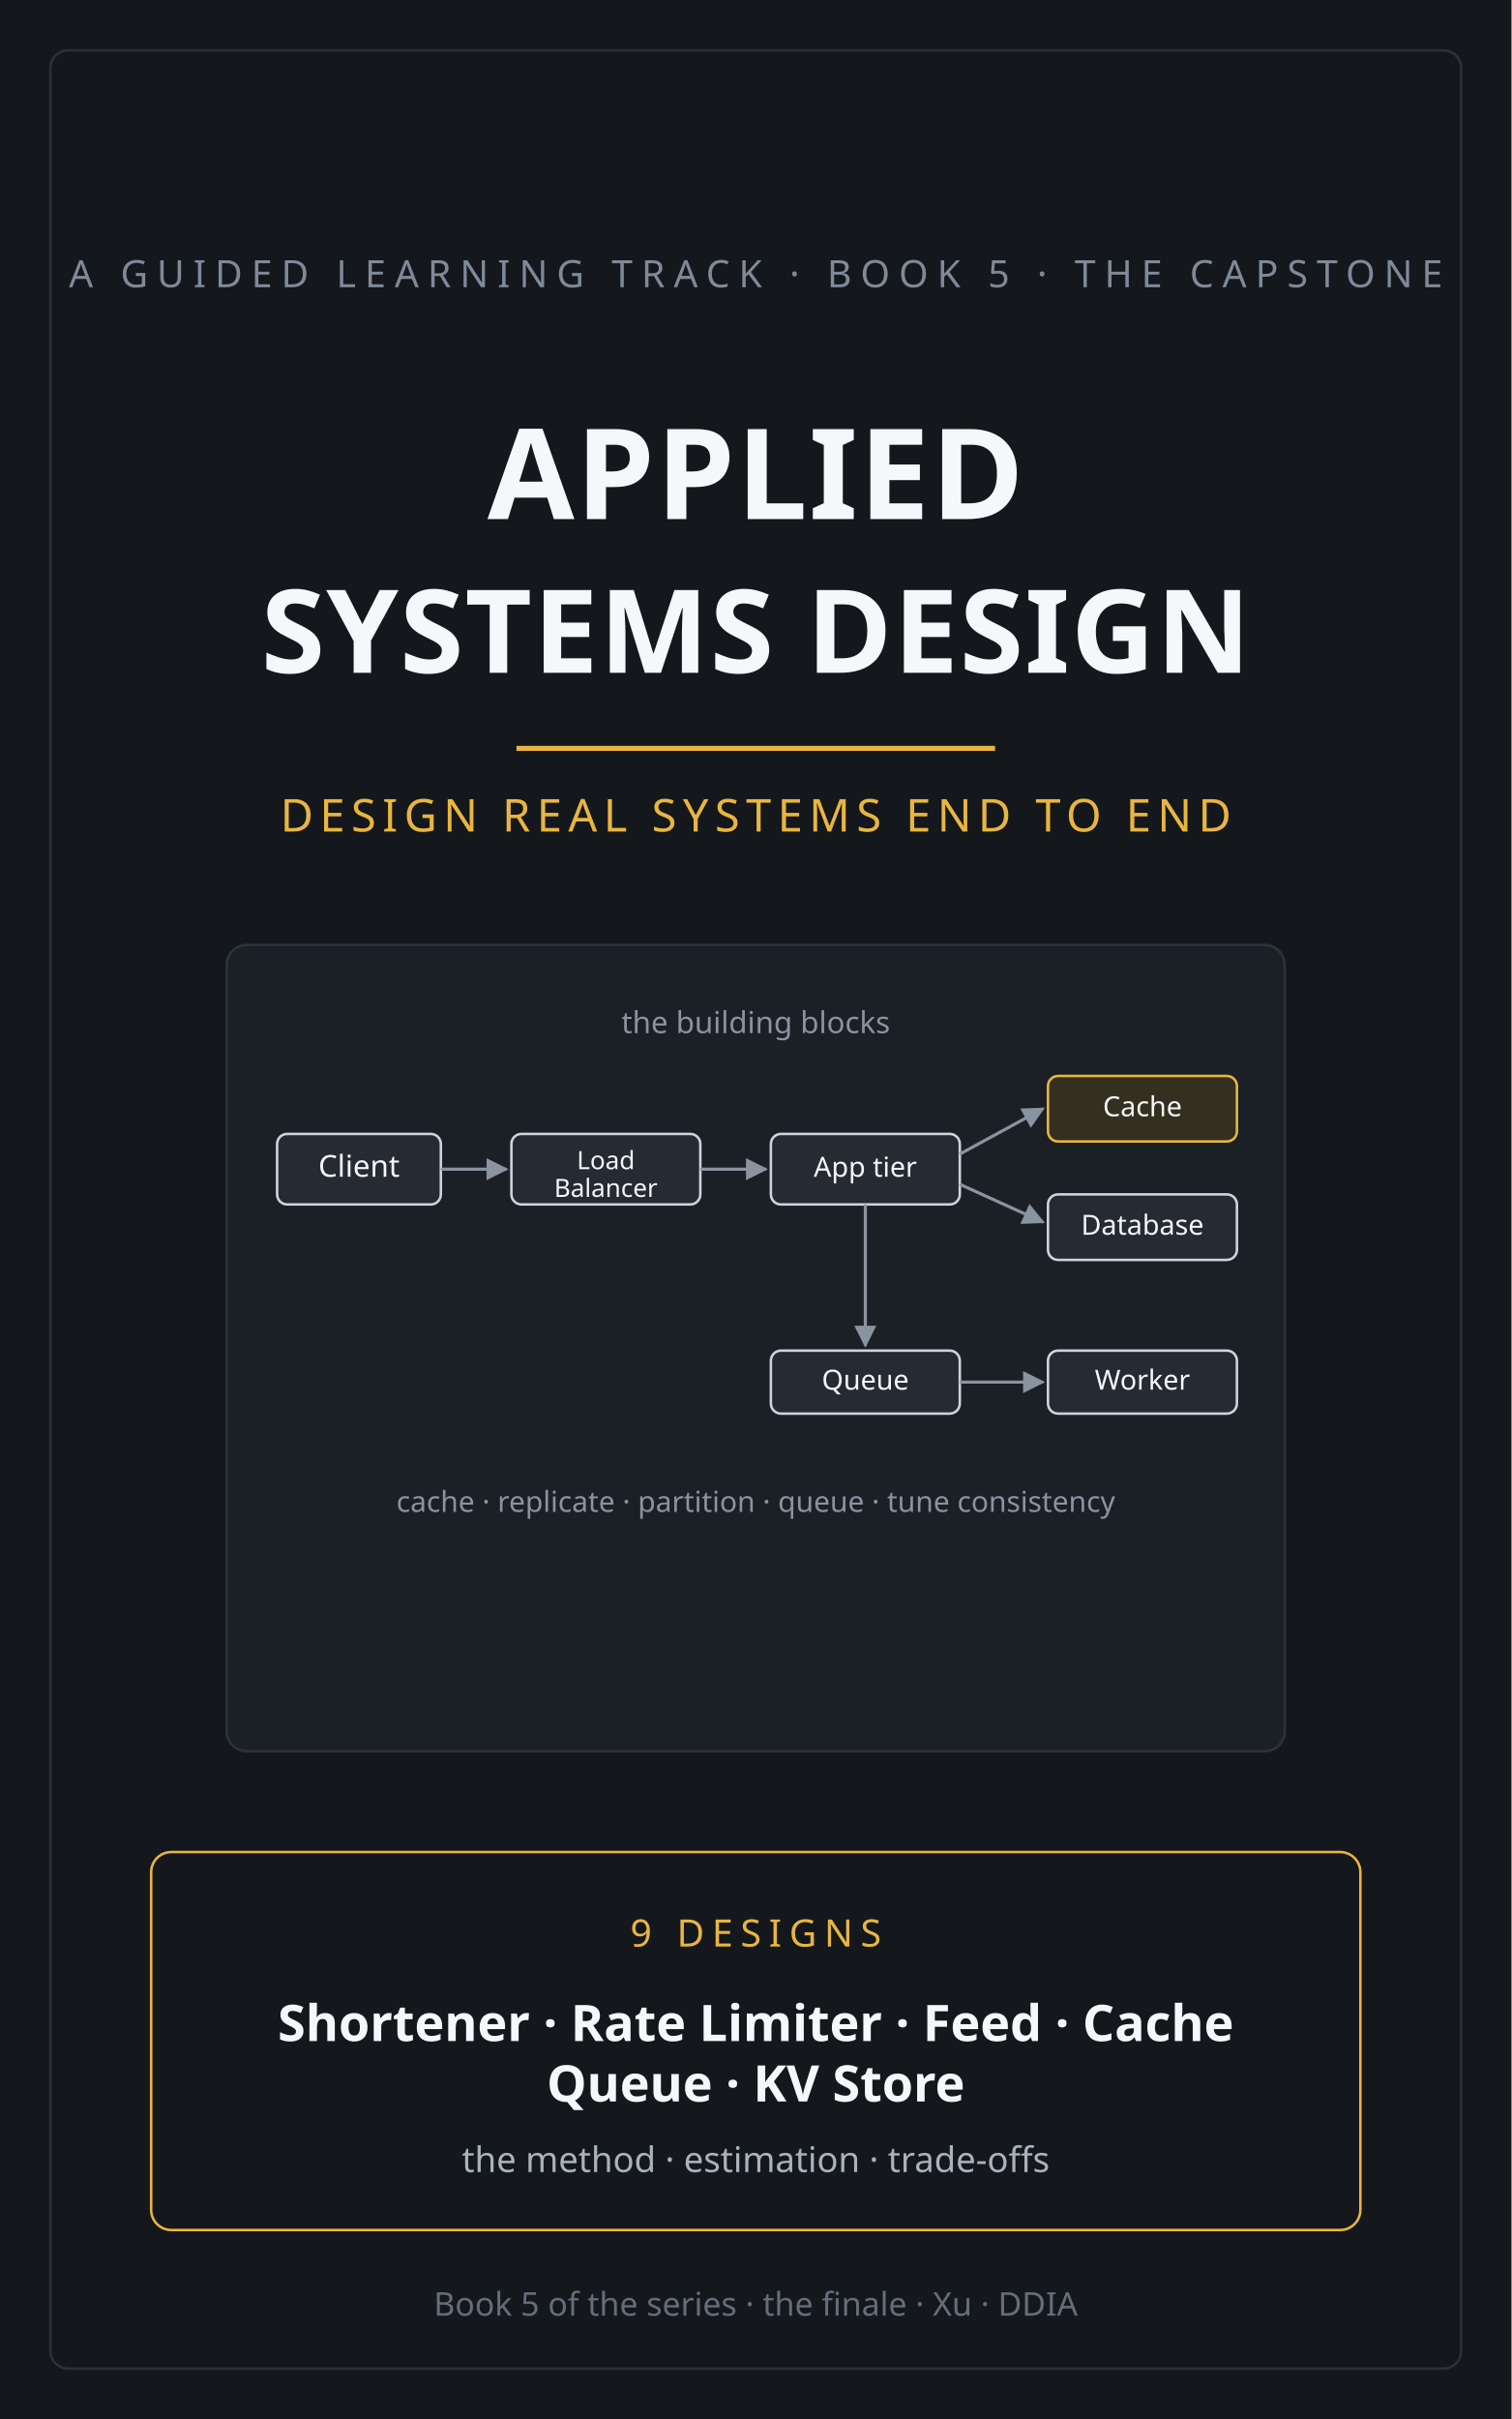
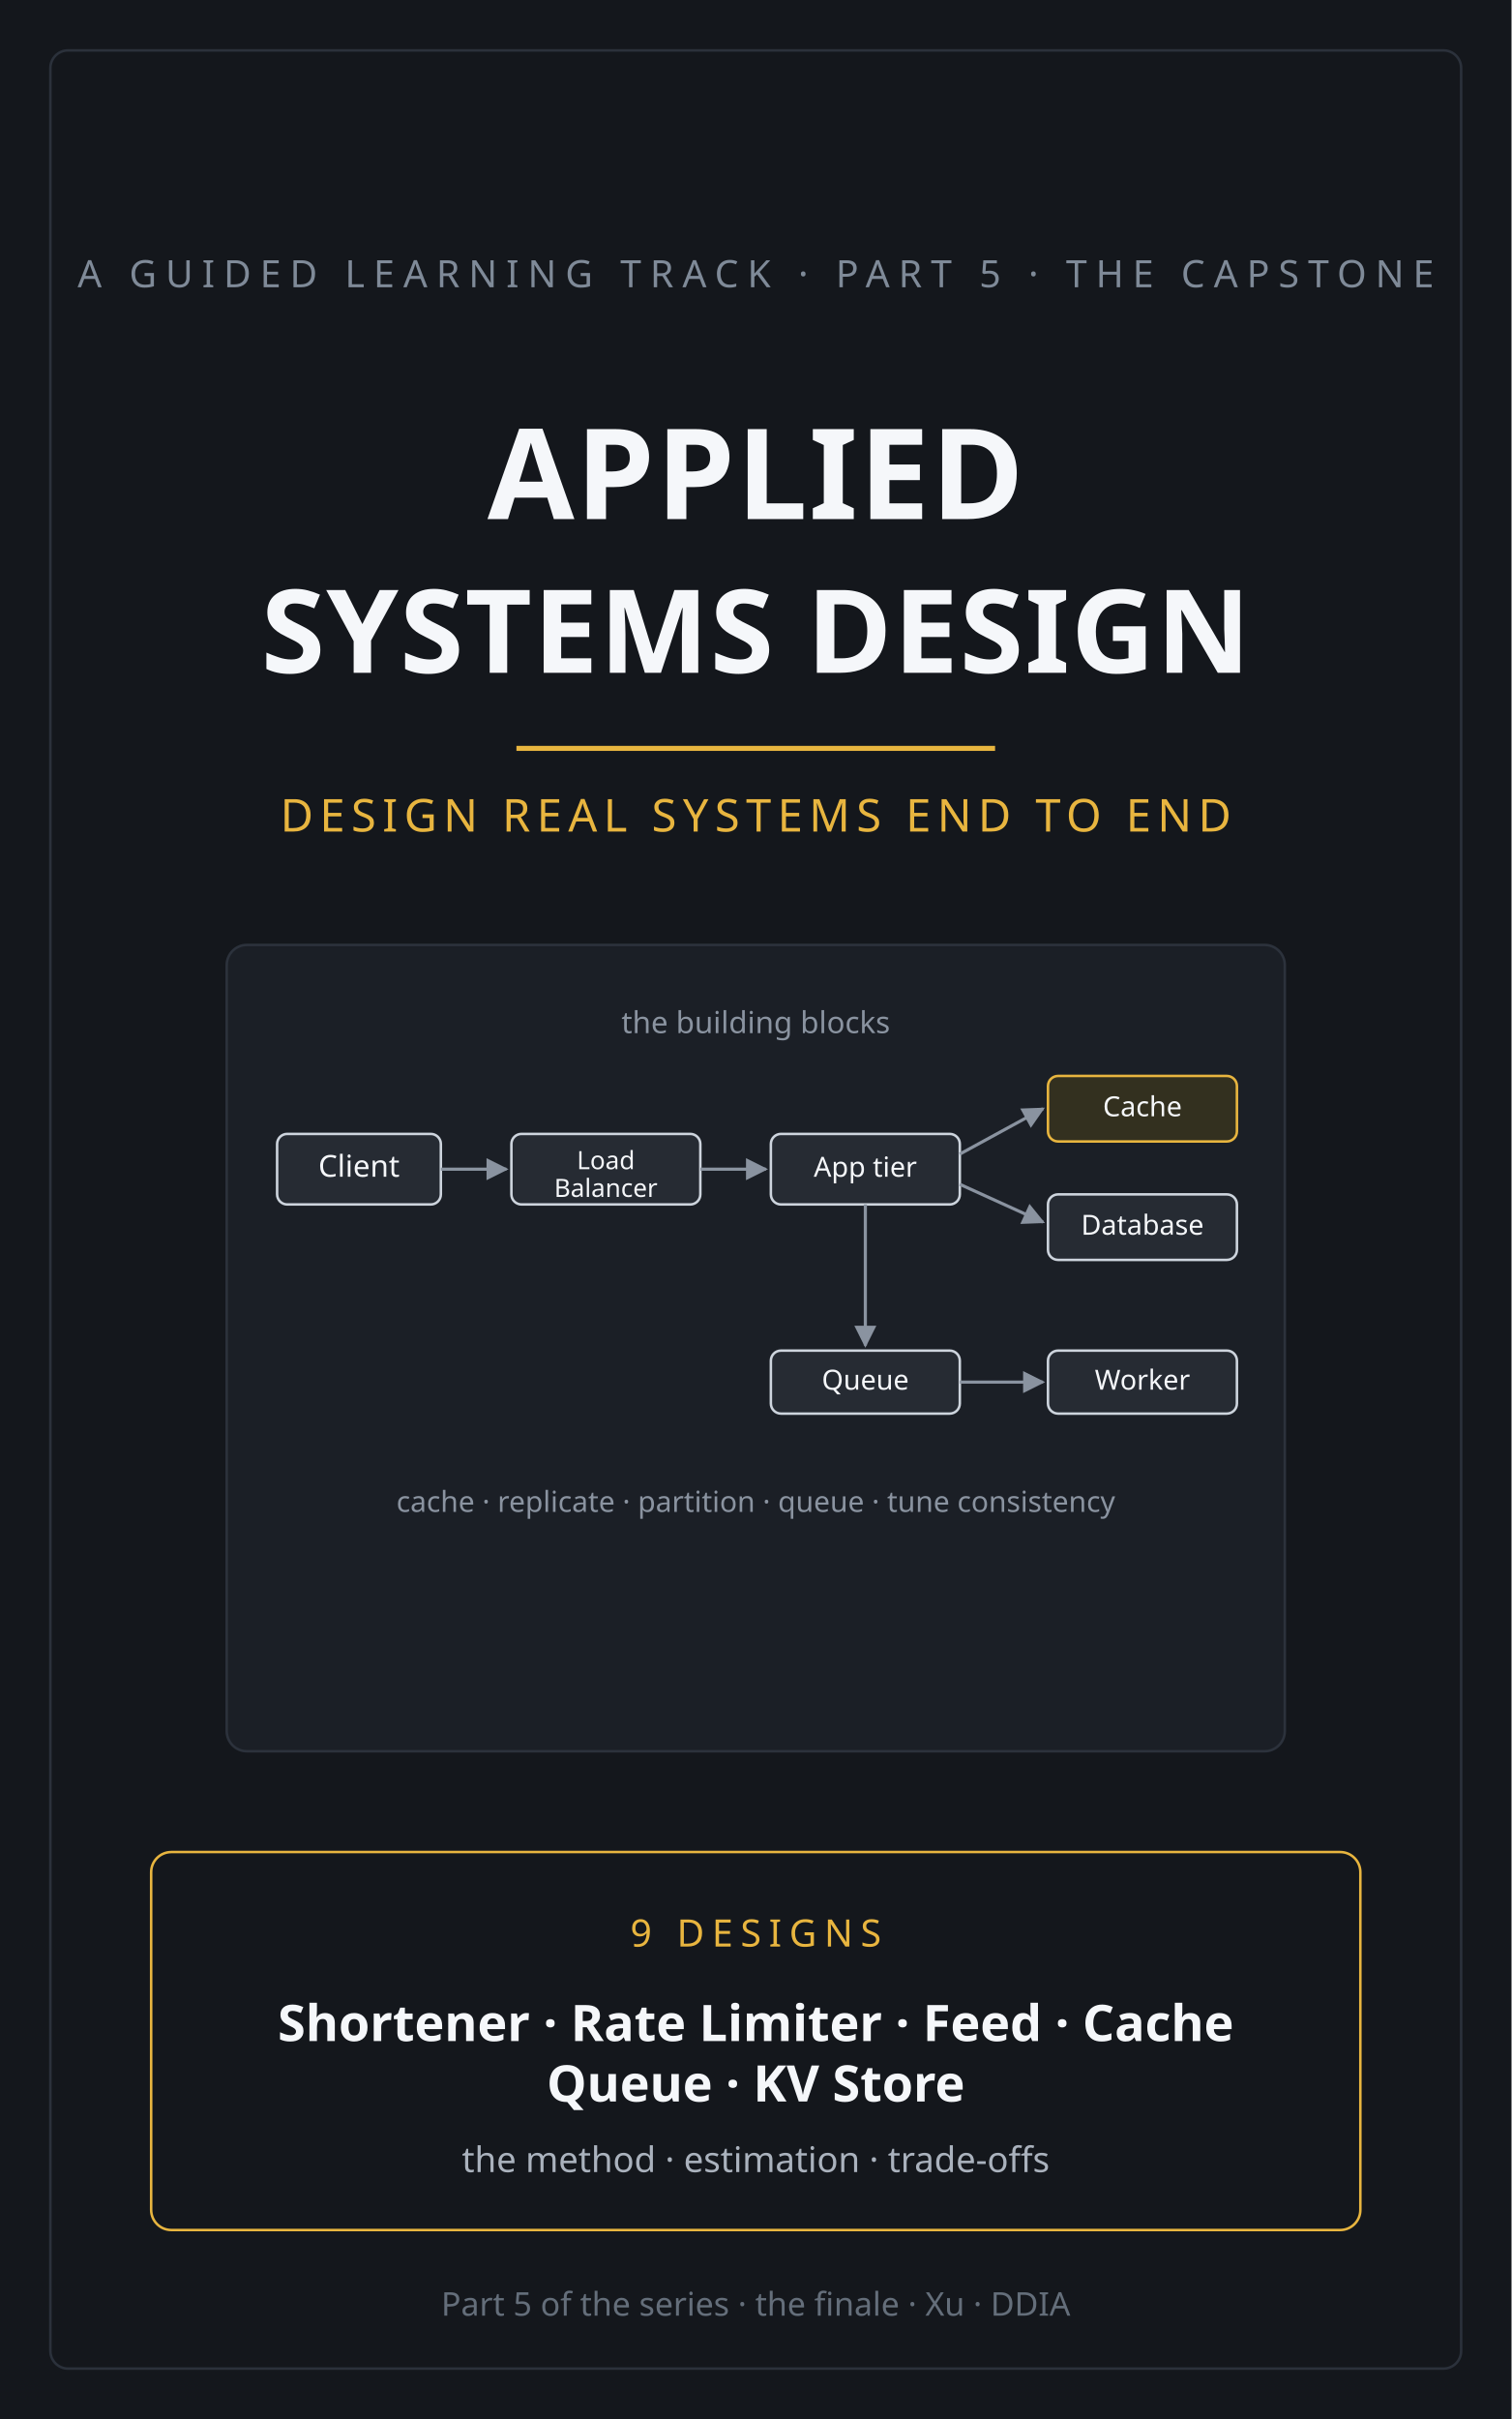
<svg xmlns="http://www.w3.org/2000/svg" viewBox="0 0 1200 1920" font-family="sans-serif">
  <defs>
    <marker id="cd" viewBox="0 0 10 10" refX="9" refY="5" markerWidth="7" markerHeight="7" orient="auto-start-reverse">
      <path d="M0,0 L10,5 L0,10 z" fill="#8a93a0" />
    </marker>
  </defs>
  <rect width="1200" height="1920" fill="#14171c" />
  <rect x="40" y="40" width="1120" height="1840" fill="none" stroke="#2b313b" stroke-width="2" rx="14" />
-   <text x="600" y="228" text-anchor="middle" fill="#7f8a98" font-size="30" letter-spacing="7">A GUIDED LEARNING TRACK · BOOK 5 · THE CAPSTONE</text>
+   <text x="600" y="228" text-anchor="middle" fill="#7f8a98" font-size="30" letter-spacing="7">A GUIDED LEARNING TRACK · PART 5 · THE CAPSTONE</text>
  <text x="600" y="412" text-anchor="middle" fill="#f5f7fa" font-size="100" font-weight="bold" letter-spacing="1">APPLIED</text>
  <text x="600" y="534" text-anchor="middle" fill="#f5f7fa" font-size="92" font-weight="bold" letter-spacing="1">SYSTEMS DESIGN</text>
  <line x1="410" y1="594" x2="790" y2="594" stroke="#e8b53f" stroke-width="4" />
  <text x="600" y="660" text-anchor="middle" fill="#e8b53f" font-size="36" letter-spacing="5">DESIGN REAL SYSTEMS END TO END</text>
  <g transform="translate(180,750)">
    <rect x="0" y="0" width="840" height="640" rx="16" fill="#1b1f26" stroke="#2c323c" stroke-width="2" />
    <text x="420" y="70" text-anchor="middle" fill="#8a93a0" font-size="24">the building blocks</text>
    <rect x="40" y="150" width="130" height="56" rx="8" fill="#262b33" stroke="#cdd4dd" stroke-width="2" />
    <text x="105" y="184" text-anchor="middle" fill="#f5f7fa" font-size="24">Client</text>
    <line x1="170" y1="178" x2="222" y2="178" stroke="#8a93a0" stroke-width="2.5" marker-end="url(#cd)" />
    <rect x="226" y="150" width="150" height="56" rx="8" fill="#262b33" stroke="#cdd4dd" stroke-width="2" />
    <text x="301" y="178" text-anchor="middle" fill="#f5f7fa" font-size="20">Load</text>
    <text x="301" y="200" text-anchor="middle" fill="#f5f7fa" font-size="20">Balancer</text>
    <line x1="376" y1="178" x2="428" y2="178" stroke="#8a93a0" stroke-width="2.5" marker-end="url(#cd)" />
    <rect x="432" y="150" width="150" height="56" rx="8" fill="#262b33" stroke="#cdd4dd" stroke-width="2" />
    <text x="507" y="184" text-anchor="middle" fill="#f5f7fa" font-size="22">App tier</text>
    <line x1="582" y1="166" x2="648" y2="130" stroke="#8a93a0" stroke-width="2.5" marker-end="url(#cd)" />
    <rect x="652" y="104" width="150" height="52" rx="8" fill="#33301f" stroke="#e8b53f" stroke-width="2" />
    <text x="727" y="136" text-anchor="middle" fill="#f5f7fa" font-size="22">Cache</text>
    <line x1="582" y1="190" x2="648" y2="220" stroke="#8a93a0" stroke-width="2.5" marker-end="url(#cd)" />
    <rect x="652" y="198" width="150" height="52" rx="8" fill="#262b33" stroke="#cdd4dd" stroke-width="2" />
    <text x="727" y="230" text-anchor="middle" fill="#f5f7fa" font-size="22">Database</text>
    <line x1="507" y1="206" x2="507" y2="318" stroke="#8a93a0" stroke-width="2.5" marker-end="url(#cd)" />
    <rect x="432" y="322" width="150" height="50" rx="8" fill="#262b33" stroke="#cdd4dd" stroke-width="2" />
    <text x="507" y="353" text-anchor="middle" fill="#f5f7fa" font-size="22">Queue</text>
    <line x1="582" y1="347" x2="648" y2="347" stroke="#8a93a0" stroke-width="2.5" marker-end="url(#cd)" />
    <rect x="652" y="322" width="150" height="50" rx="8" fill="#262b33" stroke="#cdd4dd" stroke-width="2" />
    <text x="727" y="353" text-anchor="middle" fill="#f5f7fa" font-size="22">Worker</text>
    <text x="420" y="450" text-anchor="middle" fill="#8a93a0" font-size="23">cache · replicate · partition · queue · tune consistency</text>
  </g>
  <rect x="120" y="1470" width="960" height="300" rx="16" fill="none" stroke="#e8b53f" stroke-width="2" />
  <text x="600" y="1545" text-anchor="middle" fill="#e8b53f" font-size="30" letter-spacing="6">9 DESIGNS</text>
  <text x="600" y="1620" text-anchor="middle" fill="#f5f7fa" font-size="40" font-weight="bold">Shortener · Rate Limiter · Feed · Cache</text>
  <text x="600" y="1668" text-anchor="middle" fill="#f5f7fa" font-size="40" font-weight="bold">Queue · KV Store</text>
  <text x="600" y="1724" text-anchor="middle" fill="#aab2bd" font-size="28">the method · estimation · trade-offs</text>
-   <text x="600" y="1838" text-anchor="middle" fill="#646e7a" font-size="26">Book 5 of the series · the finale · Xu · DDIA</text>
+   <text x="600" y="1838" text-anchor="middle" fill="#646e7a" font-size="26">Part 5 of the series · the finale · Xu · DDIA</text>
</svg>
